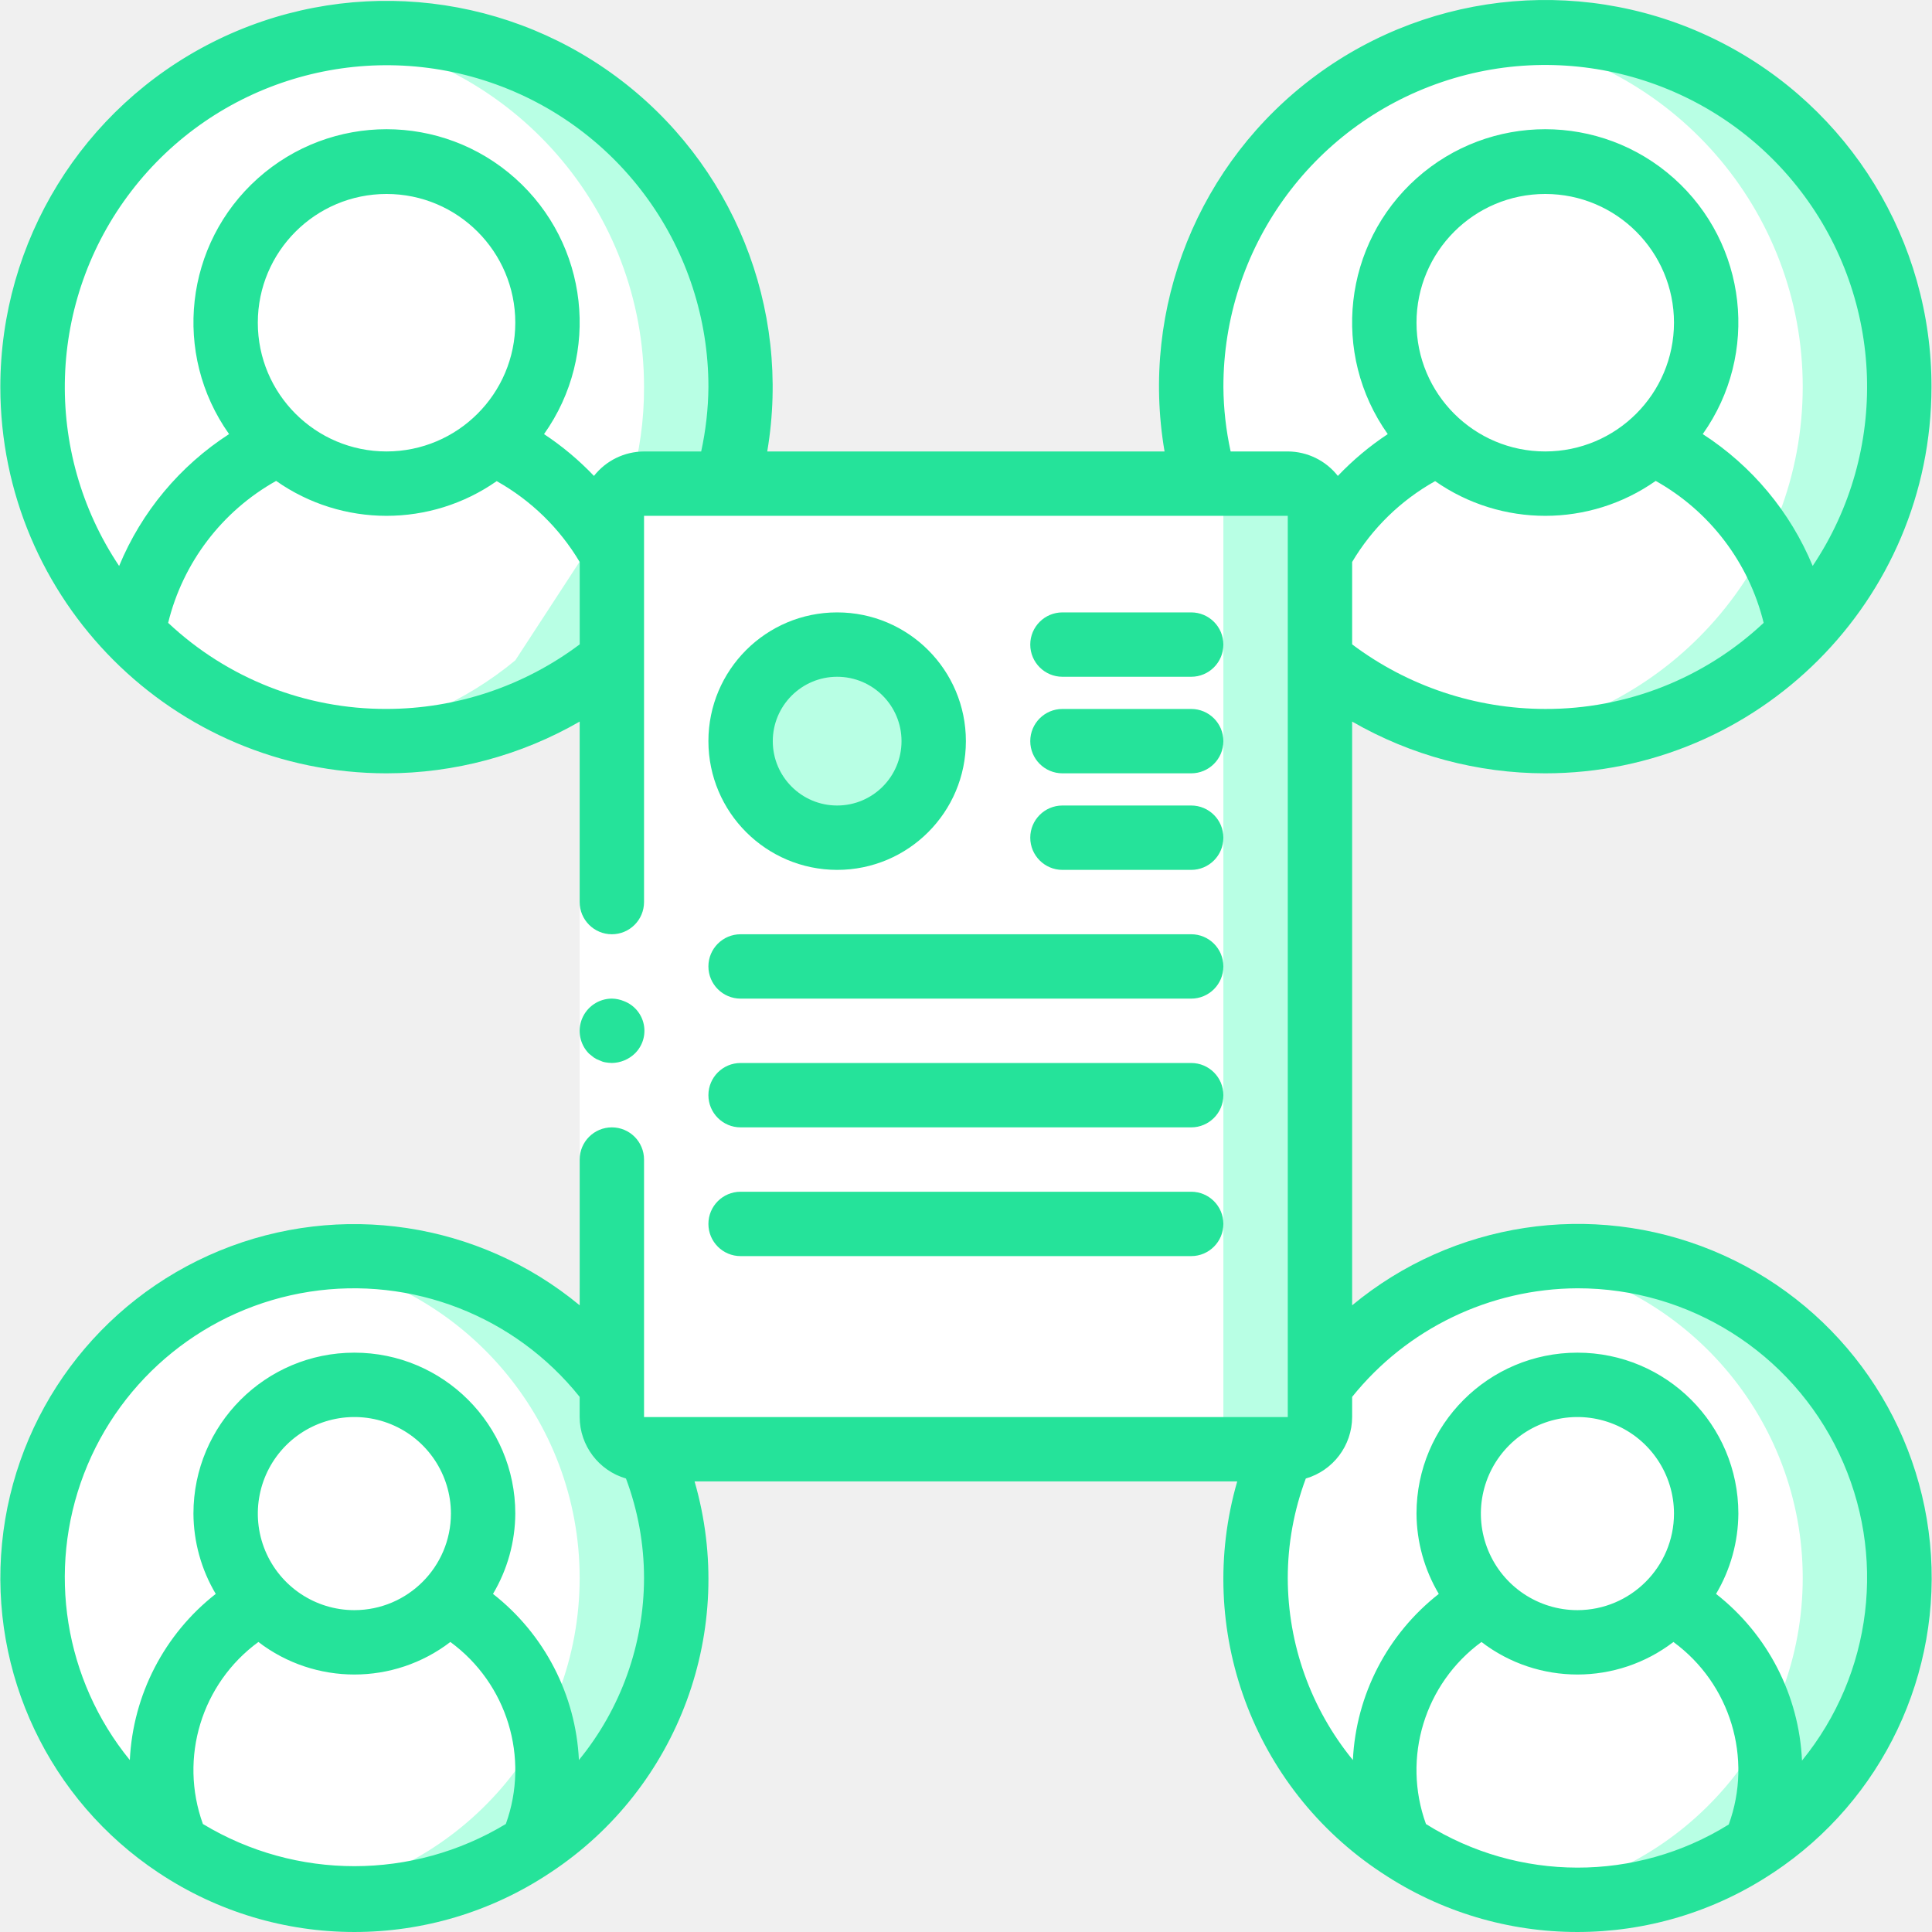
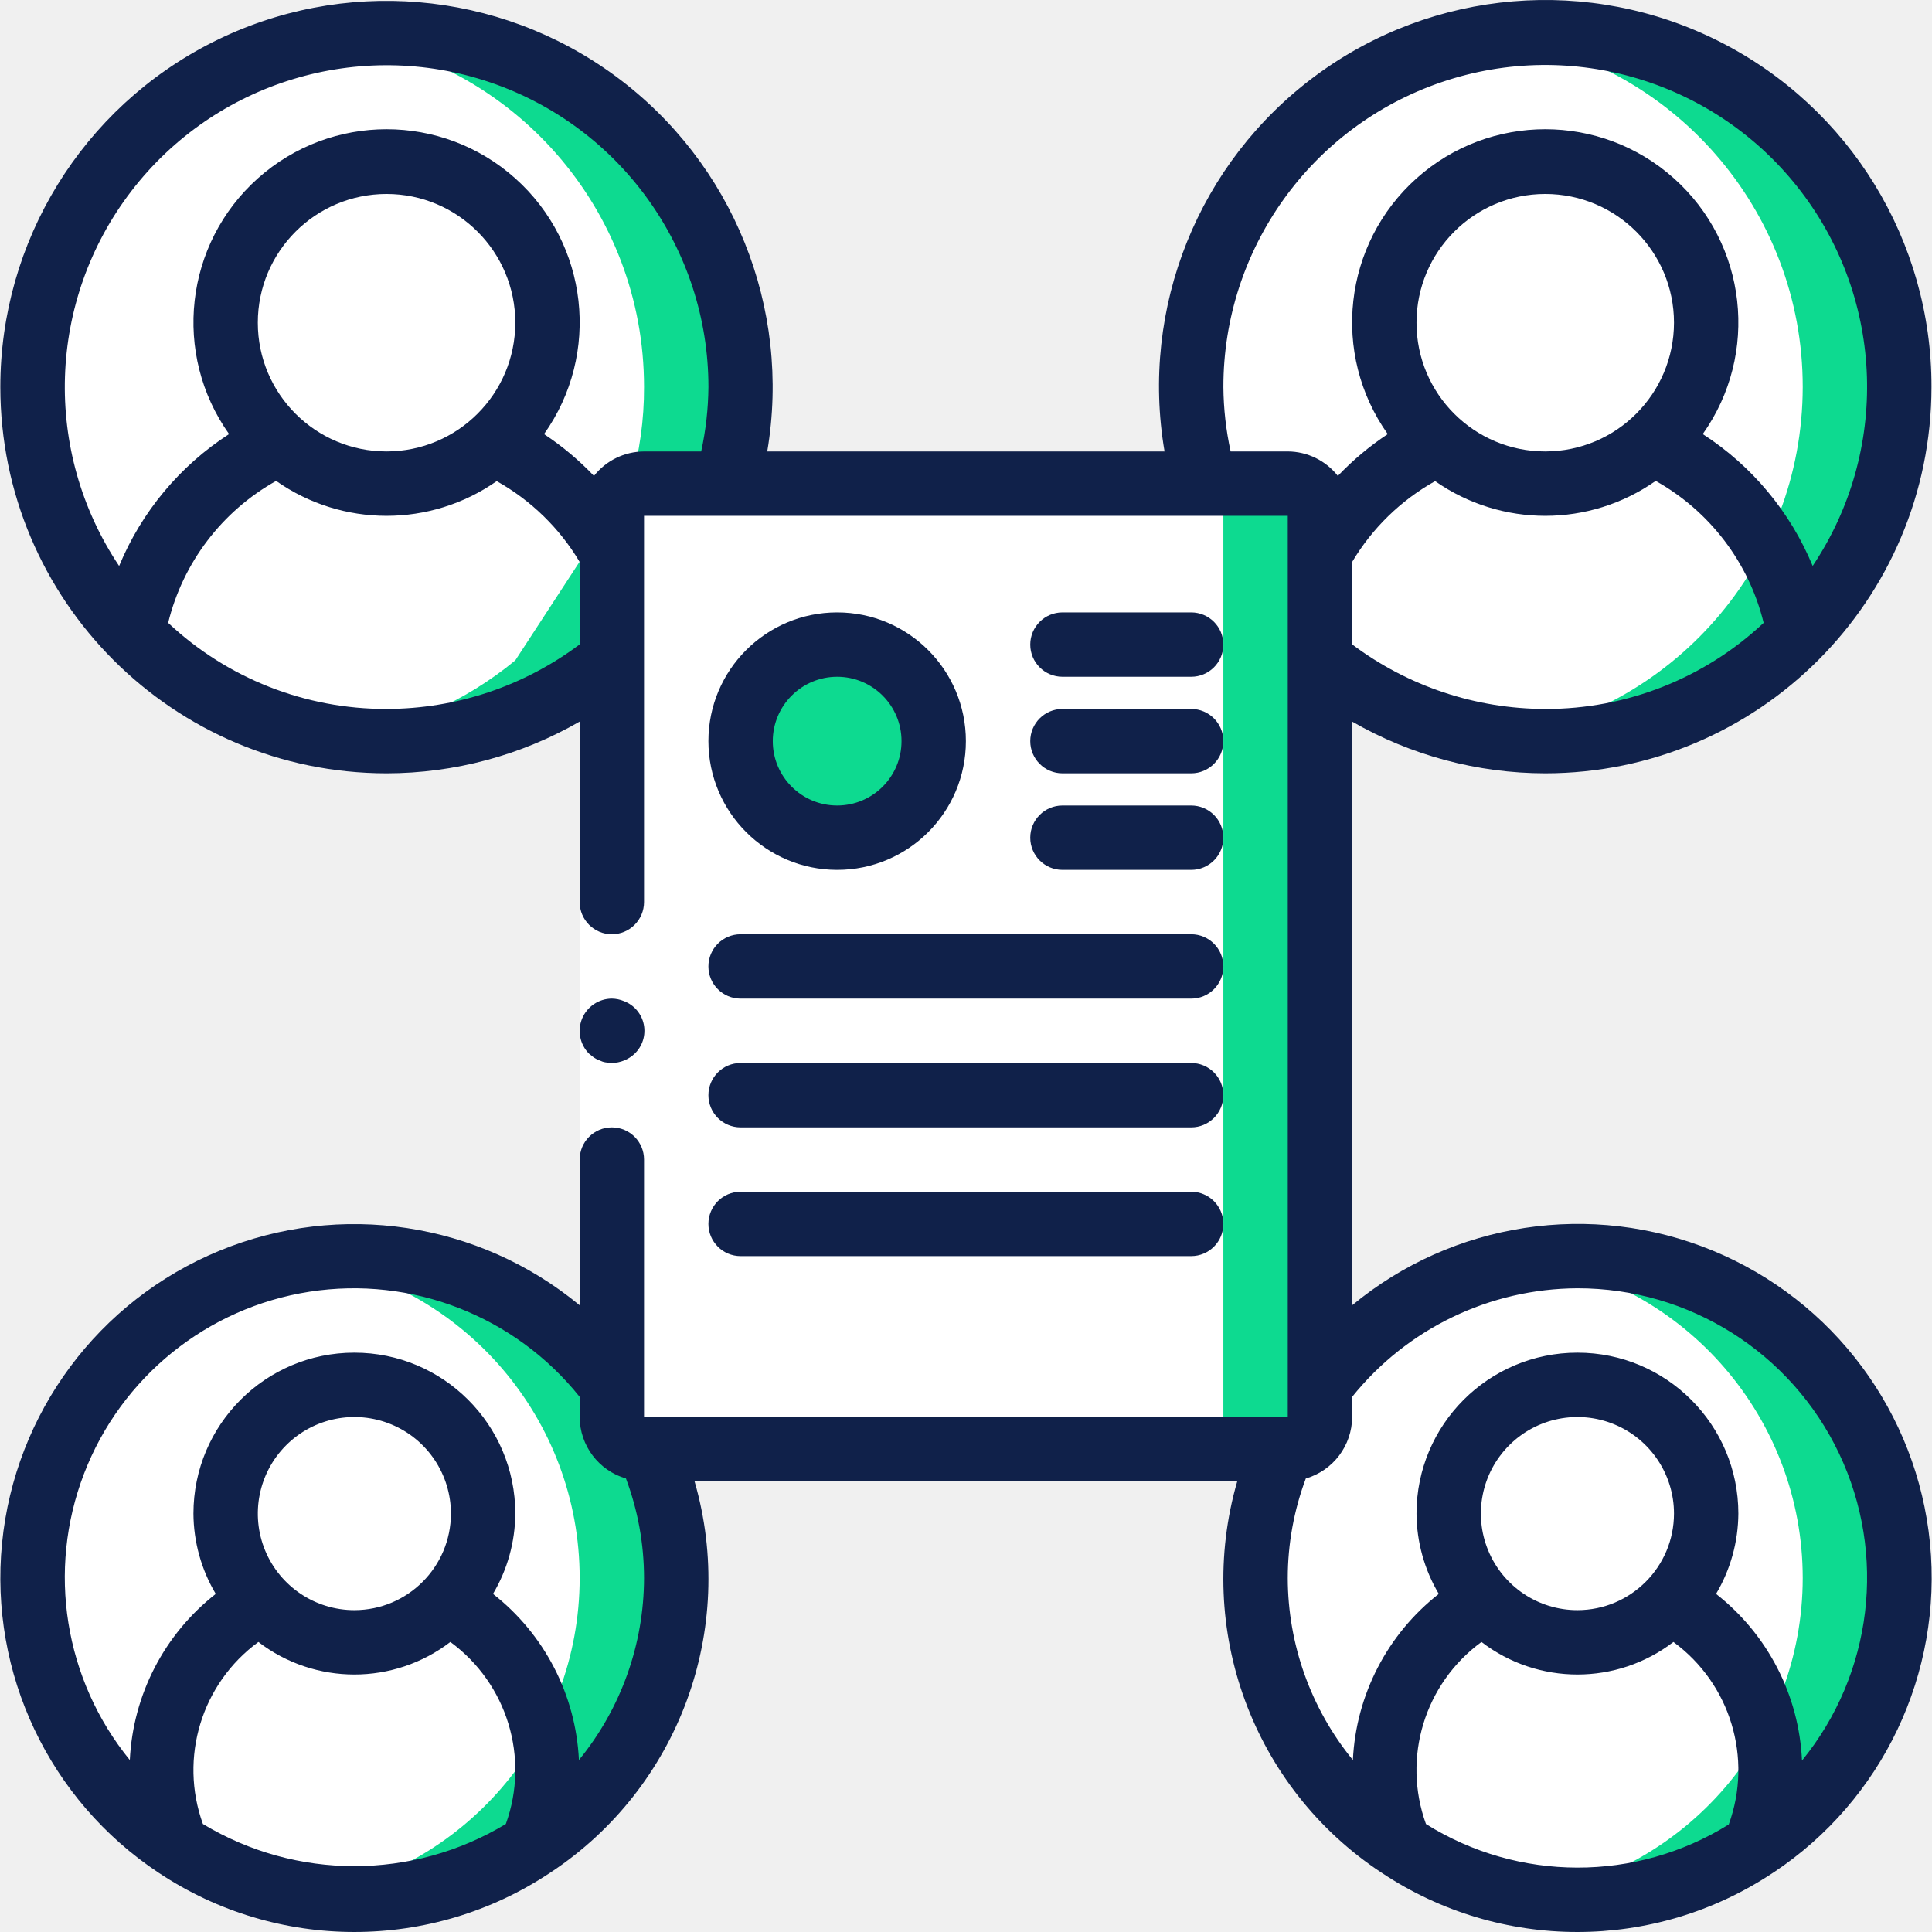
<svg xmlns="http://www.w3.org/2000/svg" width="88" height="88" viewBox="0 0 88 88" fill="none">
  <g clip-path="url(#clip0)">
-     <path d="M30.801 71.874C30.798 79.969 24.236 86.531 16.141 86.534C15.414 86.535 14.688 86.476 13.971 86.358C13.957 86.373 13.942 86.373 13.913 86.358C6.761 85.261 1.481 79.109 1.481 71.874C1.481 64.639 6.761 58.487 13.913 57.39C13.942 57.375 13.957 57.375 13.971 57.39C14.688 57.272 15.414 57.213 16.141 57.214C24.236 57.217 30.798 63.779 30.801 71.874Z" fill="#B8FFE4" />
+     <path d="M30.801 71.874C30.798 79.969 24.236 86.531 16.141 86.534C15.414 86.535 14.688 86.476 13.971 86.358C13.957 86.373 13.942 86.373 13.913 86.358C6.761 85.261 1.481 79.109 1.481 71.874C1.481 64.639 6.761 58.487 13.913 57.39C13.942 57.375 13.957 57.375 13.971 57.39C14.688 57.272 15.414 57.213 16.141 57.214C24.236 57.217 30.798 63.779 30.801 71.874Z" fill="#0DDA90" />
    <path d="M26.403 71.874C26.399 79.108 21.121 85.258 13.971 86.358C13.957 86.373 13.942 86.373 13.913 86.358C6.761 85.261 1.481 79.109 1.481 71.874C1.481 64.639 6.761 58.487 13.913 57.39C13.942 57.375 13.957 57.375 13.971 57.39C21.121 58.49 26.399 64.64 26.403 71.874Z" fill="white" />
-     <path d="M86.509 71.874C86.507 79.969 79.945 86.531 71.849 86.534C71.123 86.535 70.397 86.476 69.68 86.358C69.665 86.373 69.65 86.373 69.621 86.358C62.47 85.261 57.19 79.109 57.19 71.874C57.19 64.639 62.47 58.487 69.621 57.39C69.65 57.375 69.665 57.375 69.68 57.39C70.397 57.272 71.123 57.213 71.849 57.214C79.945 57.217 86.507 63.779 86.509 71.874Z" fill="#B8FFE4" />
-     <path d="M27.869 30.078C22.045 34.884 13.667 35.007 7.705 30.374C1.742 25.741 -0.208 17.592 3.01 10.761C6.228 3.931 13.754 0.246 21.122 1.894C28.491 3.542 33.731 10.081 33.733 17.631C33.739 19.119 33.532 20.601 33.117 22.029L27.869 30.078Z" fill="#B8FFE4" />
-     <path d="M33.735 17.632C33.741 19.12 33.534 20.601 33.119 22.03L27.871 30.078C24.984 32.464 21.354 33.766 17.609 33.758C16.873 33.761 16.138 33.712 15.41 33.611C7.429 32.515 1.482 25.695 1.482 17.639C1.482 9.583 7.429 2.764 15.41 1.667C16.137 1.554 16.872 1.5 17.609 1.506C21.886 1.503 25.989 3.201 29.014 6.226C32.039 9.251 33.737 13.354 33.735 17.632Z" fill="#B8FFE4" />
+     <path d="M86.509 71.874C86.507 79.969 79.945 86.531 71.849 86.534C71.123 86.535 70.397 86.476 69.68 86.358C69.665 86.373 69.65 86.373 69.621 86.358C62.47 85.261 57.19 79.109 57.19 71.874C57.19 64.639 62.47 58.487 69.621 57.39C69.65 57.375 69.665 57.375 69.68 57.39C70.397 57.272 71.123 57.213 71.849 57.214C79.945 57.217 86.507 63.779 86.509 71.874Z" fill="#0DDA90" />
+     <path d="M27.869 30.078C22.045 34.884 13.667 35.007 7.705 30.374C1.742 25.741 -0.208 17.592 3.01 10.761C6.228 3.931 13.754 0.246 21.122 1.894C28.491 3.542 33.731 10.081 33.733 17.631C33.739 19.119 33.532 20.601 33.117 22.029L27.869 30.078Z" fill="#0DDA90" />
+     <path d="M33.735 17.632C33.741 19.12 33.534 20.601 33.119 22.03L27.871 30.078C24.984 32.464 21.354 33.766 17.609 33.758C16.873 33.761 16.138 33.712 15.41 33.611C7.429 32.515 1.482 25.695 1.482 17.639C1.482 9.583 7.429 2.764 15.41 1.667C16.137 1.554 16.872 1.5 17.609 1.506C21.886 1.503 25.989 3.201 29.014 6.226C32.039 9.251 33.737 13.354 33.735 17.632Z" fill="#0DDA90" />
    <path d="M29.335 17.631C29.341 19.119 29.134 20.601 28.719 22.029L23.471 30.078C21.165 31.984 18.372 33.208 15.408 33.611C7.427 32.514 1.48 25.695 1.48 17.639C1.48 9.583 7.427 2.763 15.408 1.667C23.392 2.752 29.343 9.574 29.335 17.631Z" fill="white" />
-     <path d="M86.51 17.631C86.503 26.535 79.287 33.751 70.383 33.758C69.648 33.754 68.914 33.705 68.184 33.611C65.22 33.208 62.427 31.984 60.121 30.078L54.873 22.03C54.459 20.601 54.251 19.12 54.258 17.632C54.249 9.574 60.2 2.752 68.185 1.667C68.912 1.554 69.647 1.5 70.384 1.505C74.661 1.503 78.764 3.201 81.789 6.226C84.814 9.251 86.512 13.354 86.51 17.631Z" fill="#B8FFE4" />
+     <path d="M86.51 17.631C86.503 26.535 79.287 33.751 70.383 33.758C69.648 33.754 68.914 33.705 68.184 33.611C65.22 33.208 62.427 31.984 60.121 30.078L54.873 22.03C54.459 20.601 54.251 19.12 54.258 17.632C54.249 9.574 60.2 2.752 68.185 1.667C68.912 1.554 69.647 1.5 70.384 1.505C74.661 1.503 78.764 3.201 81.789 6.226C84.814 9.251 86.512 13.354 86.51 17.631Z" fill="#0DDA90" />
    <path d="M82.112 71.874C82.108 79.108 76.829 85.258 69.68 86.358C69.665 86.373 69.65 86.373 69.621 86.358C62.47 85.261 57.19 79.109 57.19 71.874C57.19 64.639 62.47 58.487 69.621 57.39C69.65 57.375 69.665 57.375 69.68 57.39C76.829 58.49 82.108 64.64 82.112 71.874Z" fill="white" />
    <path d="M82.112 17.631C82.103 25.686 76.162 32.503 68.184 33.611C65.22 33.208 62.427 31.984 60.121 30.078L54.873 22.029C54.459 20.601 54.251 19.119 54.258 17.631C54.249 9.574 60.2 2.752 68.185 1.667C76.169 2.752 82.12 9.574 82.112 17.631Z" fill="white" />
-     <path d="M29.335 22.029H58.655C59.465 22.029 60.121 22.686 60.121 23.495V64.544C60.121 65.353 59.465 66.01 58.655 66.01H29.335C28.525 66.01 27.869 65.353 27.869 64.544V23.495C27.869 22.686 28.525 22.029 29.335 22.029Z" fill="#B8FFE4" />
+     <path d="M29.335 22.029H58.655C59.465 22.029 60.121 22.686 60.121 23.495V64.544C60.121 65.353 59.465 66.01 58.655 66.01H29.335C28.525 66.01 27.869 65.353 27.869 64.544V23.495C27.869 22.686 28.525 22.029 29.335 22.029Z" fill="#0DDA90" />
    <path d="M29.335 22.029H54.257C55.067 22.029 55.723 22.686 55.723 23.495V64.544C55.723 65.353 55.067 66.01 54.257 66.01H29.335C28.525 66.01 27.869 65.353 27.869 64.544V23.495C27.869 22.686 28.525 22.029 29.335 22.029Z" fill="white" />
-     <path d="M38.131 38.156C40.56 38.156 42.529 36.186 42.529 33.758C42.529 31.328 40.56 29.359 38.131 29.359C35.702 29.359 33.733 31.328 33.733 33.758C33.733 36.186 35.702 38.156 38.131 38.156Z" fill="#B8FFE4" />
+     <path d="M38.131 38.156C40.56 38.156 42.529 36.186 42.529 33.758C42.529 31.328 40.56 29.359 38.131 29.359C35.702 29.359 33.733 31.328 33.733 33.758C33.733 36.186 35.702 38.156 38.131 38.156Z" fill="#0DDA90" />
    <path d="M63.238 84.067L63.239 84.071C63.54 84.271 63.848 84.461 64.164 84.638C64.272 84.699 64.384 84.753 64.494 84.811C64.74 84.942 64.987 85.068 65.24 85.185C65.361 85.241 65.485 85.292 65.608 85.345C65.871 85.458 66.136 85.563 66.406 85.661C66.511 85.699 66.616 85.736 66.723 85.772C67.052 85.882 67.386 85.981 67.725 86.068C67.775 86.08 67.824 86.095 67.874 86.108C69.015 86.389 70.186 86.533 71.361 86.534C71.815 86.534 72.262 86.507 72.705 86.466C72.841 86.454 72.975 86.436 73.11 86.42C73.268 86.401 73.421 86.372 73.577 86.349C73.138 86.281 72.698 86.212 72.272 86.108C72.222 86.095 72.173 86.08 72.124 86.067C71.784 85.98 71.45 85.882 71.121 85.771C71.014 85.736 70.909 85.698 70.804 85.661C70.534 85.563 70.268 85.458 70.006 85.345C69.883 85.292 69.759 85.241 69.638 85.185C69.385 85.068 69.138 84.942 68.892 84.811C68.782 84.752 68.67 84.699 68.562 84.638C68.247 84.46 67.939 84.271 67.637 84.071L67.636 84.067C62.6 80.718 60.14 74.618 61.443 68.713C62.746 62.807 67.545 58.31 73.522 57.391C72.807 57.279 72.085 57.219 71.361 57.214C70.634 57.213 69.909 57.272 69.192 57.39C69.177 57.375 69.162 57.375 69.133 57.39C63.153 58.305 58.351 62.802 57.046 68.709C55.741 74.615 58.201 80.717 63.238 84.067Z" fill="white" />
    <path d="M8.018 84.067L8.019 84.071C8.32 84.271 8.628 84.461 8.944 84.638C9.052 84.699 9.165 84.753 9.274 84.811C9.52 84.942 9.767 85.068 10.02 85.185C10.141 85.241 10.265 85.292 10.388 85.345C10.651 85.458 10.916 85.563 11.186 85.661C11.291 85.699 11.396 85.736 11.503 85.772C11.832 85.882 12.166 85.981 12.505 86.068C12.555 86.08 12.604 86.095 12.654 86.108C13.795 86.389 14.966 86.533 16.141 86.534C16.595 86.534 17.042 86.507 17.485 86.466C17.621 86.454 17.755 86.436 17.89 86.42C18.047 86.401 18.201 86.372 18.357 86.349C17.918 86.281 17.478 86.212 17.052 86.107C17.002 86.095 16.953 86.08 16.904 86.067C16.564 85.98 16.23 85.882 15.901 85.771C15.794 85.736 15.689 85.698 15.584 85.661C15.314 85.563 15.048 85.458 14.786 85.345C14.663 85.292 14.539 85.241 14.418 85.185C14.165 85.068 13.918 84.942 13.672 84.811C13.562 84.752 13.45 84.699 13.342 84.638C13.027 84.46 12.719 84.271 12.418 84.071L12.416 84.067C7.38 80.718 4.92 74.618 6.223 68.713C7.527 62.807 12.325 58.31 18.302 57.391C17.587 57.279 16.865 57.219 16.141 57.214C15.415 57.213 14.689 57.272 13.972 57.389C13.957 57.375 13.942 57.375 13.913 57.389C7.934 58.305 3.132 62.802 1.826 68.708C0.521 74.615 2.981 80.717 8.018 84.067Z" fill="white" />
    <path d="M7.11 29.864C7.219 29.959 7.335 30.045 7.447 30.137C7.716 30.357 7.991 30.57 8.275 30.773C8.411 30.87 8.55 30.962 8.689 31.055C8.967 31.241 9.251 31.417 9.54 31.585C9.683 31.668 9.826 31.751 9.972 31.83C10.289 32 10.613 32.158 10.942 32.307C11.066 32.364 11.187 32.425 11.312 32.478C12.246 32.875 13.217 33.182 14.21 33.395C14.331 33.421 14.455 33.438 14.577 33.461C14.854 33.514 15.128 33.572 15.409 33.61C15.535 33.629 15.665 33.635 15.793 33.65C15.883 33.66 15.973 33.669 16.062 33.678C16.571 33.726 17.085 33.757 17.608 33.757C18.325 33.752 19.042 33.7 19.752 33.601C19.49 33.562 19.233 33.51 18.975 33.461C18.853 33.438 18.729 33.421 18.608 33.395C17.615 33.182 16.645 32.875 15.71 32.478C15.585 32.425 15.464 32.364 15.34 32.307C15.011 32.157 14.687 32 14.37 31.829C14.224 31.75 14.082 31.668 13.938 31.585C13.648 31.417 13.365 31.24 13.087 31.055C12.948 30.962 12.809 30.869 12.673 30.773C12.389 30.57 12.115 30.356 11.845 30.136C11.733 30.045 11.617 29.958 11.508 29.864C11.137 29.544 10.778 29.212 10.439 28.861C7.507 25.859 5.87 21.827 5.88 17.631C5.88 17.096 5.909 16.567 5.96 16.045C5.977 15.873 6.009 15.706 6.031 15.535C6.076 15.189 6.121 14.844 6.188 14.505C6.227 14.304 6.281 14.109 6.327 13.911C6.399 13.61 6.47 13.309 6.558 13.015C6.619 12.809 6.691 12.608 6.76 12.406C6.855 12.128 6.952 11.852 7.062 11.581C7.144 11.379 7.233 11.182 7.323 10.984C7.441 10.723 7.562 10.466 7.694 10.213C7.795 10.018 7.9 9.827 8.009 9.637C8.149 9.393 8.295 9.153 8.446 8.917C8.565 8.732 8.686 8.55 8.812 8.371C8.973 8.142 9.142 7.919 9.314 7.699C9.449 7.527 9.583 7.355 9.725 7.189C9.905 6.977 10.095 6.774 10.286 6.571C10.437 6.412 10.585 6.25 10.743 6.096C10.941 5.903 11.149 5.721 11.356 5.538C11.522 5.392 11.684 5.242 11.855 5.103C12.066 4.932 12.287 4.776 12.506 4.616C12.691 4.481 12.87 4.339 13.061 4.212C13.25 4.086 13.45 3.976 13.644 3.858C14.206 3.514 14.788 3.206 15.388 2.934C15.462 2.9 15.532 2.86 15.607 2.828C15.945 2.682 16.295 2.558 16.645 2.435C16.762 2.394 16.875 2.346 16.994 2.308C17.354 2.19 17.723 2.094 18.093 2.002C18.205 1.974 18.314 1.942 18.426 1.917C18.815 1.828 19.212 1.761 19.612 1.701C19.672 1.693 19.73 1.678 19.79 1.669C19.067 1.565 18.338 1.51 17.608 1.505C17.13 1.505 16.66 1.533 16.194 1.576C15.98 1.595 15.769 1.622 15.557 1.649C15.508 1.656 15.458 1.658 15.409 1.666C15.343 1.675 15.28 1.692 15.214 1.701C14.814 1.761 14.417 1.828 14.028 1.917C13.915 1.942 13.807 1.974 13.695 2.002C13.325 2.094 12.956 2.19 12.596 2.308C12.477 2.346 12.364 2.394 12.247 2.435C11.897 2.558 11.547 2.682 11.209 2.828C11.134 2.861 11.064 2.9 10.99 2.934C10.39 3.206 9.808 3.514 9.246 3.858C9.051 3.976 8.852 4.086 8.663 4.212C8.472 4.339 8.293 4.481 8.108 4.616C7.889 4.776 7.668 4.932 7.457 5.103C7.286 5.242 7.124 5.392 6.958 5.538C6.75 5.721 6.542 5.903 6.344 6.096C6.187 6.25 6.039 6.411 5.888 6.571C5.697 6.774 5.507 6.977 5.327 7.189C5.185 7.355 5.051 7.527 4.916 7.699C4.743 7.919 4.575 8.142 4.414 8.371C4.288 8.55 4.167 8.732 4.048 8.917C3.896 9.153 3.75 9.393 3.611 9.637C3.502 9.827 3.397 10.018 3.296 10.213C3.164 10.466 3.043 10.723 2.925 10.984C2.835 11.182 2.745 11.379 2.664 11.581C2.554 11.852 2.457 12.128 2.362 12.406C2.293 12.609 2.221 12.809 2.159 13.015C2.072 13.309 2 13.609 1.929 13.911C1.882 14.109 1.829 14.304 1.79 14.505C1.723 14.844 1.678 15.189 1.633 15.535C1.611 15.706 1.578 15.873 1.562 16.045C1.511 16.567 1.481 17.096 1.481 17.631C1.472 21.827 3.109 25.859 6.041 28.861C6.38 29.213 6.74 29.545 7.11 29.864Z" fill="white" />
    <path d="M60.474 10.213C60.342 10.463 60.21 10.727 60.092 10.99C60.004 11.181 59.916 11.386 59.843 11.577C59.726 11.855 59.638 12.134 59.535 12.412C59.462 12.603 59.389 12.808 59.33 13.014C59.242 13.307 59.169 13.615 59.11 13.908C59.051 14.113 59.007 14.304 58.963 14.509C58.89 14.846 58.846 15.183 58.802 15.535C58.788 15.711 58.758 15.872 58.729 16.048C58.685 16.561 58.655 17.089 58.655 17.631C58.656 19.175 58.878 20.71 59.315 22.191C59.111 22.086 58.885 22.031 58.655 22.029H54.873C54.466 20.599 54.258 19.119 54.257 17.631C54.257 17.089 54.287 16.561 54.331 16.048C54.36 15.872 54.389 15.711 54.404 15.535C54.448 15.183 54.492 14.846 54.565 14.509C54.609 14.304 54.653 14.113 54.712 13.908C54.77 13.614 54.844 13.307 54.932 13.014C54.99 12.808 55.064 12.603 55.137 12.412C55.24 12.134 55.328 11.855 55.445 11.577C55.518 11.386 55.606 11.181 55.694 10.99C55.812 10.727 55.944 10.463 56.075 10.213L56.383 9.642C56.53 9.392 56.677 9.158 56.823 8.923C56.941 8.733 57.058 8.557 57.19 8.366C57.351 8.146 57.527 7.926 57.688 7.707C57.82 7.531 57.966 7.355 58.098 7.193C58.289 6.973 58.48 6.768 58.67 6.578C58.817 6.416 58.963 6.255 59.124 6.094C59.315 5.903 59.52 5.727 59.74 5.537C59.902 5.39 60.063 5.243 60.239 5.097C60.444 4.936 60.664 4.774 60.884 4.613C61.074 4.481 61.25 4.335 61.441 4.217C61.631 4.085 61.822 3.983 62.027 3.851C62.59 3.508 63.172 3.2 63.772 2.927C63.845 2.898 63.904 2.854 63.992 2.825C64.329 2.678 64.666 2.561 65.018 2.429C65.135 2.4 65.252 2.341 65.37 2.312C65.736 2.194 66.103 2.092 66.469 2.004C66.587 1.974 66.689 1.945 66.806 1.916C67.188 1.828 67.584 1.754 67.994 1.696C68.058 1.693 68.122 1.683 68.184 1.666C68.232 1.654 68.282 1.649 68.331 1.652C68.551 1.622 68.756 1.593 68.976 1.578C69.431 1.534 69.9 1.505 70.383 1.505C71.114 1.514 71.844 1.568 72.568 1.666C72.511 1.683 72.452 1.693 72.392 1.696C71.982 1.754 71.586 1.828 71.204 1.916C71.087 1.945 70.985 1.974 70.867 2.004C70.501 2.092 70.134 2.194 69.768 2.312C69.65 2.341 69.533 2.4 69.416 2.429C69.064 2.561 68.727 2.678 68.39 2.825C68.302 2.854 68.243 2.898 68.17 2.927C67.57 3.2 66.988 3.508 66.425 3.851C66.22 3.983 66.029 4.085 65.839 4.217C65.648 4.335 65.472 4.481 65.282 4.613C65.062 4.774 64.842 4.936 64.637 5.097C64.461 5.243 64.299 5.39 64.138 5.537C63.918 5.727 63.713 5.903 63.523 6.094C63.361 6.255 63.215 6.416 63.068 6.578C62.878 6.768 62.687 6.973 62.496 7.193C62.364 7.355 62.218 7.531 62.086 7.707C61.925 7.926 61.749 8.146 61.588 8.366C61.456 8.557 61.338 8.733 61.221 8.923C61.075 9.158 60.928 9.393 60.781 9.642L60.474 10.213Z" fill="white" />
    <path d="M71.747 33.464C72.011 33.508 72.26 33.567 72.524 33.596C71.816 33.702 71.1 33.756 70.384 33.758C69.856 33.758 69.343 33.728 68.844 33.684C68.752 33.668 68.659 33.658 68.566 33.655C68.434 33.64 68.317 33.626 68.185 33.611C67.906 33.567 67.628 33.508 67.349 33.464C67.232 33.435 67.1 33.42 66.983 33.391C65.992 33.186 65.024 32.882 64.095 32.482C63.963 32.423 63.845 32.365 63.713 32.306C63.391 32.16 63.068 31.998 62.746 31.837C62.599 31.749 62.453 31.661 62.321 31.588C62.027 31.412 61.749 31.236 61.47 31.06C61.324 30.957 61.192 30.869 61.045 30.767C60.767 30.576 60.488 30.356 60.224 30.136C60.195 30.107 60.151 30.078 60.122 30.048V24.36C60.887 26.027 61.933 27.549 63.215 28.861C63.553 29.212 63.911 29.545 64.285 29.858C64.391 29.959 64.503 30.052 64.622 30.136C64.886 30.356 65.165 30.576 65.443 30.767C65.59 30.869 65.722 30.957 65.868 31.06C66.147 31.236 66.425 31.412 66.719 31.588C66.851 31.661 66.997 31.749 67.144 31.837C67.466 31.998 67.789 32.159 68.111 32.306C68.243 32.365 68.361 32.423 68.493 32.482C69.422 32.882 70.39 33.186 71.381 33.391C71.498 33.42 71.63 33.435 71.747 33.464Z" fill="white" />
    <path d="M26.403 58.68V39.622V23.495H29.335V39.622V58.68H26.403Z" fill="white" />
-     <path d="M27.312 48.301C27.395 48.343 27.484 48.373 27.576 48.388C27.673 48.405 27.771 48.414 27.869 48.417C28.257 48.412 28.629 48.26 28.91 47.992C29.266 47.65 29.422 47.149 29.324 46.665C29.226 46.181 28.888 45.78 28.427 45.603C28.25 45.528 28.061 45.488 27.869 45.485C27.276 45.488 26.743 45.845 26.515 46.393C26.288 46.94 26.411 47.571 26.828 47.992L27.048 48.168C27.13 48.224 27.219 48.269 27.312 48.301Z" fill="#25E39A" />
-     <path d="M70.384 35.224C80.097 35.217 87.969 27.345 87.976 17.631C87.991 10.985 84.258 4.897 78.328 1.896C72.397 -1.106 65.281 -0.508 59.934 3.44C54.587 7.388 51.922 14.012 53.044 20.563H34.947C36.054 14.02 33.384 7.41 28.042 3.471C22.7 -0.467 15.596 -1.064 9.672 1.929C3.749 4.922 0.014 10.995 0.015 17.631C0.021 27.345 7.894 35.218 17.607 35.224C20.695 35.221 23.728 34.409 26.403 32.867V41.088C26.403 41.897 27.06 42.554 27.869 42.554C28.679 42.554 29.335 41.897 29.335 41.088V23.495H58.656V64.544H29.335V52.816C29.335 52.006 28.679 51.35 27.869 51.35C27.06 51.35 26.404 52.006 26.404 52.816V59.455C21.813 55.657 15.501 54.702 9.992 56.971C4.483 59.241 0.676 64.365 0.093 70.294C-0.49 76.223 2.245 81.991 7.207 85.29L7.215 85.296L7.226 85.302C12.625 88.899 19.657 88.899 25.056 85.303L25.069 85.295L25.075 85.291C30.926 81.429 33.584 74.211 31.637 67.476H56.354C54.407 74.21 57.065 81.428 62.915 85.291L62.923 85.296L62.934 85.303C68.326 88.896 75.349 88.899 80.745 85.312L80.786 85.287C85.752 81.989 88.491 76.22 87.908 70.287C87.326 64.355 83.516 59.229 78.004 56.961C72.491 54.692 66.177 55.652 61.588 59.455V32.867C64.263 34.409 67.296 35.221 70.384 35.224ZM61.588 29.35V25.597C62.502 24.059 63.806 22.789 65.368 21.915C68.385 24.026 72.401 24.022 75.414 21.905C77.879 23.285 79.66 25.627 80.332 28.37C77.639 30.9 74.079 32.303 70.384 32.292C67.211 32.288 64.124 31.256 61.588 29.35ZM70.384 20.563C67.145 20.563 64.52 17.938 64.52 14.699C64.52 11.461 67.145 8.835 70.384 8.835C73.622 8.835 76.248 11.461 76.248 14.699C76.244 17.937 73.621 20.56 70.384 20.563ZM17.607 32.291C13.912 32.303 10.352 30.9 7.659 28.37C8.331 25.627 10.112 23.285 12.577 21.905C15.59 24.022 19.606 24.026 22.624 21.915C24.185 22.789 25.489 24.059 26.404 25.597V29.35C23.866 31.256 20.78 32.288 17.607 32.291ZM17.607 20.563C14.369 20.563 11.743 17.938 11.743 14.699C11.743 11.461 14.369 8.835 17.607 8.835C20.846 8.835 23.471 11.461 23.471 14.699C23.468 17.937 20.845 20.56 17.607 20.563ZM27.054 21.677C26.37 20.959 25.607 20.32 24.78 19.773C27.372 16.122 26.807 11.107 23.469 8.124C20.131 5.14 15.085 5.14 11.746 8.123C8.408 11.106 7.843 16.12 10.434 19.772C8.193 21.219 6.446 23.314 5.426 25.779C1.934 20.558 2.156 13.693 5.979 8.709C9.801 3.725 16.373 1.731 22.321 3.749C28.268 5.768 32.269 11.351 32.268 17.632C32.259 18.618 32.148 19.6 31.938 20.564H29.336C28.445 20.567 27.604 20.977 27.054 21.677ZM56.054 20.563C55.843 19.6 55.732 18.617 55.724 17.631C55.719 11.348 59.719 5.76 65.669 3.739C71.619 1.718 78.195 3.714 82.018 8.701C85.841 13.688 86.061 20.556 82.565 25.777C81.544 23.313 79.798 21.218 77.558 19.772C80.148 16.12 79.583 11.106 76.245 8.123C72.906 5.14 67.86 5.14 64.522 8.123C61.184 11.107 60.619 16.122 63.21 19.773C62.383 20.32 61.621 20.959 60.937 21.677C60.387 20.977 59.546 20.567 58.656 20.563H56.054ZM9.242 83.081C8.15 80.062 9.18 76.686 11.769 74.79C14.349 76.766 17.933 76.766 20.513 74.79C23.103 76.686 24.132 80.062 23.04 83.08C18.798 85.642 13.485 85.642 9.242 83.081ZM16.141 73.34C14.363 73.34 12.759 72.268 12.078 70.625C11.398 68.981 11.774 67.09 13.031 65.832C14.289 64.574 16.181 64.198 17.824 64.879C19.468 65.559 20.539 67.163 20.539 68.942C20.537 71.37 18.569 73.337 16.141 73.34ZM26.369 80.167C26.227 77.196 24.798 74.433 22.455 72.6C23.113 71.493 23.464 70.23 23.471 68.942C23.471 64.894 20.189 61.612 16.141 61.612C12.093 61.612 8.811 64.894 8.811 68.942C8.818 70.23 9.169 71.492 9.827 72.6C7.484 74.433 6.056 77.196 5.913 80.168C2.931 76.51 2.135 71.536 3.825 67.13C5.516 62.724 9.436 59.56 14.099 58.836C18.762 58.113 23.456 59.94 26.403 63.626V64.544C26.408 65.841 27.266 66.981 28.512 67.344C29.055 68.793 29.334 70.327 29.335 71.874C29.331 74.897 28.284 77.827 26.369 80.167ZM64.951 83.083C63.858 80.064 64.887 76.687 67.478 74.79C70.057 76.766 73.642 76.766 76.222 74.79C78.818 76.692 79.845 80.08 78.742 83.103C74.518 85.73 69.168 85.722 64.951 83.083ZM71.85 73.34C70.071 73.34 68.467 72.268 67.787 70.625C67.106 68.981 67.482 67.09 68.74 65.832C69.998 64.574 71.889 64.198 73.533 64.879C75.176 65.559 76.248 67.163 76.248 68.942C76.245 71.37 74.278 73.337 71.85 73.34ZM71.85 58.68C76.941 58.675 81.58 61.603 83.766 66.201C85.953 70.799 85.296 76.245 82.079 80.192C81.943 77.211 80.514 74.439 78.164 72.6C78.822 71.493 79.172 70.23 79.18 68.942C79.18 64.894 75.898 61.612 71.85 61.612C67.802 61.612 64.52 64.894 64.52 68.942C64.527 70.23 64.878 71.493 65.535 72.6C63.193 74.434 61.764 77.196 61.622 80.168C59.708 77.827 58.66 74.898 58.656 71.874C58.657 70.327 58.936 68.793 59.478 67.344C60.724 66.981 61.583 65.842 61.588 64.544V63.626C64.088 60.514 67.858 58.697 71.85 58.68Z" fill="#25E39A" />
-     <path d="M38.131 39.622C41.37 39.622 43.995 36.996 43.995 33.758C43.995 30.519 41.37 27.894 38.131 27.894C34.892 27.894 32.267 30.519 32.267 33.758C32.27 36.995 34.894 39.618 38.131 39.622ZM38.131 30.826C39.75 30.826 41.063 32.138 41.063 33.758C41.063 35.377 39.75 36.69 38.131 36.69C36.512 36.69 35.199 35.377 35.199 33.758C35.201 32.139 36.513 30.827 38.131 30.826Z" fill="#25E39A" />
-     <path d="M48.393 30.826H54.257C55.067 30.826 55.723 30.169 55.723 29.36C55.723 28.55 55.067 27.894 54.257 27.894H48.393C47.584 27.894 46.927 28.55 46.927 29.36C46.927 30.169 47.584 30.826 48.393 30.826Z" fill="#25E39A" />
-     <path d="M48.393 35.224H54.257C55.067 35.224 55.723 34.567 55.723 33.758C55.723 32.948 55.067 32.292 54.257 32.292H48.393C47.584 32.292 46.927 32.948 46.927 33.758C46.927 34.567 47.584 35.224 48.393 35.224Z" fill="#25E39A" />
-     <path d="M48.393 39.622H54.257C55.067 39.622 55.723 38.965 55.723 38.156C55.723 37.346 55.067 36.69 54.257 36.69H48.393C47.584 36.69 46.927 37.346 46.927 38.156C46.927 38.965 47.584 39.622 48.393 39.622Z" fill="#25E39A" />
-     <path d="M33.733 45.486H54.257C55.067 45.486 55.723 44.829 55.723 44.02C55.723 43.21 55.067 42.554 54.257 42.554H33.733C32.923 42.554 32.267 43.21 32.267 44.02C32.267 44.829 32.923 45.486 33.733 45.486Z" fill="#25E39A" />
-     <path d="M33.733 51.35H54.257C55.067 51.35 55.723 50.693 55.723 49.884C55.723 49.074 55.067 48.418 54.257 48.418H33.733C32.923 48.418 32.267 49.074 32.267 49.884C32.267 50.693 32.923 51.35 33.733 51.35Z" fill="#25E39A" />
-     <path d="M33.733 57.214H54.257C55.067 57.214 55.723 56.557 55.723 55.748C55.723 54.938 55.067 54.282 54.257 54.282H33.733C32.923 54.282 32.267 54.938 32.267 55.748C32.267 56.557 32.923 57.214 33.733 57.214Z" fill="#25E39A" />
+     <path d="M27.312 48.301C27.395 48.343 27.484 48.373 27.576 48.388C27.673 48.405 27.771 48.414 27.869 48.417C28.257 48.412 28.629 48.26 28.91 47.992C29.266 47.65 29.422 47.149 29.324 46.665C29.226 46.181 28.888 45.78 28.427 45.603C28.25 45.528 28.061 45.488 27.869 45.485C27.276 45.488 26.743 45.845 26.515 46.393C26.288 46.94 26.411 47.571 26.828 47.992L27.048 48.168C27.13 48.224 27.219 48.269 27.312 48.301Z" fill="#10214A" />
+     <path d="M70.384 35.224C80.097 35.217 87.969 27.345 87.976 17.631C87.991 10.985 84.258 4.897 78.328 1.896C72.397 -1.106 65.281 -0.508 59.934 3.44C54.587 7.388 51.922 14.012 53.044 20.563H34.947C36.054 14.02 33.384 7.41 28.042 3.471C22.7 -0.467 15.596 -1.064 9.672 1.929C3.749 4.922 0.014 10.995 0.015 17.631C0.021 27.345 7.894 35.218 17.607 35.224C20.695 35.221 23.728 34.409 26.403 32.867V41.088C26.403 41.897 27.06 42.554 27.869 42.554C28.679 42.554 29.335 41.897 29.335 41.088V23.495H58.656V64.544H29.335V52.816C29.335 52.006 28.679 51.35 27.869 51.35C27.06 51.35 26.404 52.006 26.404 52.816V59.455C21.813 55.657 15.501 54.702 9.992 56.971C4.483 59.241 0.676 64.365 0.093 70.294C-0.49 76.223 2.245 81.991 7.207 85.29L7.215 85.296L7.226 85.302C12.625 88.899 19.657 88.899 25.056 85.303L25.069 85.295L25.075 85.291C30.926 81.429 33.584 74.211 31.637 67.476H56.354C54.407 74.21 57.065 81.428 62.915 85.291L62.923 85.296L62.934 85.303C68.326 88.896 75.349 88.899 80.745 85.312L80.786 85.287C85.752 81.989 88.491 76.22 87.908 70.287C87.326 64.355 83.516 59.229 78.004 56.961C72.491 54.692 66.177 55.652 61.588 59.455V32.867C64.263 34.409 67.296 35.221 70.384 35.224ZM61.588 29.35V25.597C62.502 24.059 63.806 22.789 65.368 21.915C68.385 24.026 72.401 24.022 75.414 21.905C77.879 23.285 79.66 25.627 80.332 28.37C77.639 30.9 74.079 32.303 70.384 32.292C67.211 32.288 64.124 31.256 61.588 29.35ZM70.384 20.563C67.145 20.563 64.52 17.938 64.52 14.699C64.52 11.461 67.145 8.835 70.384 8.835C73.622 8.835 76.248 11.461 76.248 14.699C76.244 17.937 73.621 20.56 70.384 20.563ZM17.607 32.291C13.912 32.303 10.352 30.9 7.659 28.37C8.331 25.627 10.112 23.285 12.577 21.905C15.59 24.022 19.606 24.026 22.624 21.915C24.185 22.789 25.489 24.059 26.404 25.597V29.35C23.866 31.256 20.78 32.288 17.607 32.291ZM17.607 20.563C14.369 20.563 11.743 17.938 11.743 14.699C11.743 11.461 14.369 8.835 17.607 8.835C20.846 8.835 23.471 11.461 23.471 14.699C23.468 17.937 20.845 20.56 17.607 20.563ZM27.054 21.677C26.37 20.959 25.607 20.32 24.78 19.773C27.372 16.122 26.807 11.107 23.469 8.124C20.131 5.14 15.085 5.14 11.746 8.123C8.408 11.106 7.843 16.12 10.434 19.772C8.193 21.219 6.446 23.314 5.426 25.779C1.934 20.558 2.156 13.693 5.979 8.709C9.801 3.725 16.373 1.731 22.321 3.749C28.268 5.768 32.269 11.351 32.268 17.632C32.259 18.618 32.148 19.6 31.938 20.564H29.336C28.445 20.567 27.604 20.977 27.054 21.677ZM56.054 20.563C55.843 19.6 55.732 18.617 55.724 17.631C55.719 11.348 59.719 5.76 65.669 3.739C71.619 1.718 78.195 3.714 82.018 8.701C85.841 13.688 86.061 20.556 82.565 25.777C81.544 23.313 79.798 21.218 77.558 19.772C80.148 16.12 79.583 11.106 76.245 8.123C72.906 5.14 67.86 5.14 64.522 8.123C61.184 11.107 60.619 16.122 63.21 19.773C62.383 20.32 61.621 20.959 60.937 21.677C60.387 20.977 59.546 20.567 58.656 20.563H56.054ZM9.242 83.081C8.15 80.062 9.18 76.686 11.769 74.79C14.349 76.766 17.933 76.766 20.513 74.79C23.103 76.686 24.132 80.062 23.04 83.08C18.798 85.642 13.485 85.642 9.242 83.081ZM16.141 73.34C14.363 73.34 12.759 72.268 12.078 70.625C11.398 68.981 11.774 67.09 13.031 65.832C14.289 64.574 16.181 64.198 17.824 64.879C19.468 65.559 20.539 67.163 20.539 68.942C20.537 71.37 18.569 73.337 16.141 73.34ZM26.369 80.167C26.227 77.196 24.798 74.433 22.455 72.6C23.113 71.493 23.464 70.23 23.471 68.942C23.471 64.894 20.189 61.612 16.141 61.612C12.093 61.612 8.811 64.894 8.811 68.942C8.818 70.23 9.169 71.492 9.827 72.6C7.484 74.433 6.056 77.196 5.913 80.168C2.931 76.51 2.135 71.536 3.825 67.13C5.516 62.724 9.436 59.56 14.099 58.836C18.762 58.113 23.456 59.94 26.403 63.626V64.544C26.408 65.841 27.266 66.981 28.512 67.344C29.055 68.793 29.334 70.327 29.335 71.874C29.331 74.897 28.284 77.827 26.369 80.167ZM64.951 83.083C63.858 80.064 64.887 76.687 67.478 74.79C70.057 76.766 73.642 76.766 76.222 74.79C78.818 76.692 79.845 80.08 78.742 83.103C74.518 85.73 69.168 85.722 64.951 83.083ZM71.85 73.34C70.071 73.34 68.467 72.268 67.787 70.625C67.106 68.981 67.482 67.09 68.74 65.832C69.998 64.574 71.889 64.198 73.533 64.879C75.176 65.559 76.248 67.163 76.248 68.942C76.245 71.37 74.278 73.337 71.85 73.34ZM71.85 58.68C76.941 58.675 81.58 61.603 83.766 66.201C85.953 70.799 85.296 76.245 82.079 80.192C81.943 77.211 80.514 74.439 78.164 72.6C78.822 71.493 79.172 70.23 79.18 68.942C79.18 64.894 75.898 61.612 71.85 61.612C67.802 61.612 64.52 64.894 64.52 68.942C64.527 70.23 64.878 71.493 65.535 72.6C63.193 74.434 61.764 77.196 61.622 80.168C59.708 77.827 58.66 74.898 58.656 71.874C58.657 70.327 58.936 68.793 59.478 67.344C60.724 66.981 61.583 65.842 61.588 64.544V63.626C64.088 60.514 67.858 58.697 71.85 58.68Z" fill="#10214A" />
+     <path d="M38.131 39.622C41.37 39.622 43.995 36.996 43.995 33.758C43.995 30.519 41.37 27.894 38.131 27.894C34.892 27.894 32.267 30.519 32.267 33.758C32.27 36.995 34.894 39.618 38.131 39.622ZM38.131 30.826C39.75 30.826 41.063 32.138 41.063 33.758C41.063 35.377 39.75 36.69 38.131 36.69C36.512 36.69 35.199 35.377 35.199 33.758C35.201 32.139 36.513 30.827 38.131 30.826Z" fill="#10214A" />
+     <path d="M48.393 30.826H54.257C55.067 30.826 55.723 30.169 55.723 29.36C55.723 28.55 55.067 27.894 54.257 27.894H48.393C47.584 27.894 46.927 28.55 46.927 29.36C46.927 30.169 47.584 30.826 48.393 30.826Z" fill="#10214A" />
+     <path d="M48.393 35.224H54.257C55.067 35.224 55.723 34.567 55.723 33.758C55.723 32.948 55.067 32.292 54.257 32.292H48.393C47.584 32.292 46.927 32.948 46.927 33.758C46.927 34.567 47.584 35.224 48.393 35.224Z" fill="#10214A" />
+     <path d="M48.393 39.622H54.257C55.067 39.622 55.723 38.965 55.723 38.156C55.723 37.346 55.067 36.69 54.257 36.69H48.393C47.584 36.69 46.927 37.346 46.927 38.156C46.927 38.965 47.584 39.622 48.393 39.622Z" fill="#10214A" />
+     <path d="M33.733 45.486H54.257C55.067 45.486 55.723 44.829 55.723 44.02C55.723 43.21 55.067 42.554 54.257 42.554H33.733C32.923 42.554 32.267 43.21 32.267 44.02C32.267 44.829 32.923 45.486 33.733 45.486Z" fill="#10214A" />
+     <path d="M33.733 51.35H54.257C55.067 51.35 55.723 50.693 55.723 49.884C55.723 49.074 55.067 48.418 54.257 48.418H33.733C32.923 48.418 32.267 49.074 32.267 49.884C32.267 50.693 32.923 51.35 33.733 51.35Z" fill="#10214A" />
+     <path d="M33.733 57.214H54.257C55.067 57.214 55.723 56.557 55.723 55.748C55.723 54.938 55.067 54.282 54.257 54.282H33.733C32.923 54.282 32.267 54.938 32.267 55.748C32.267 56.557 32.923 57.214 33.733 57.214Z" fill="#10214A" />
  </g>
  <defs>
    <clipPath id="clip0">
      <rect width="88" height="88" fill="white" />
    </clipPath>
  </defs>
</svg>
